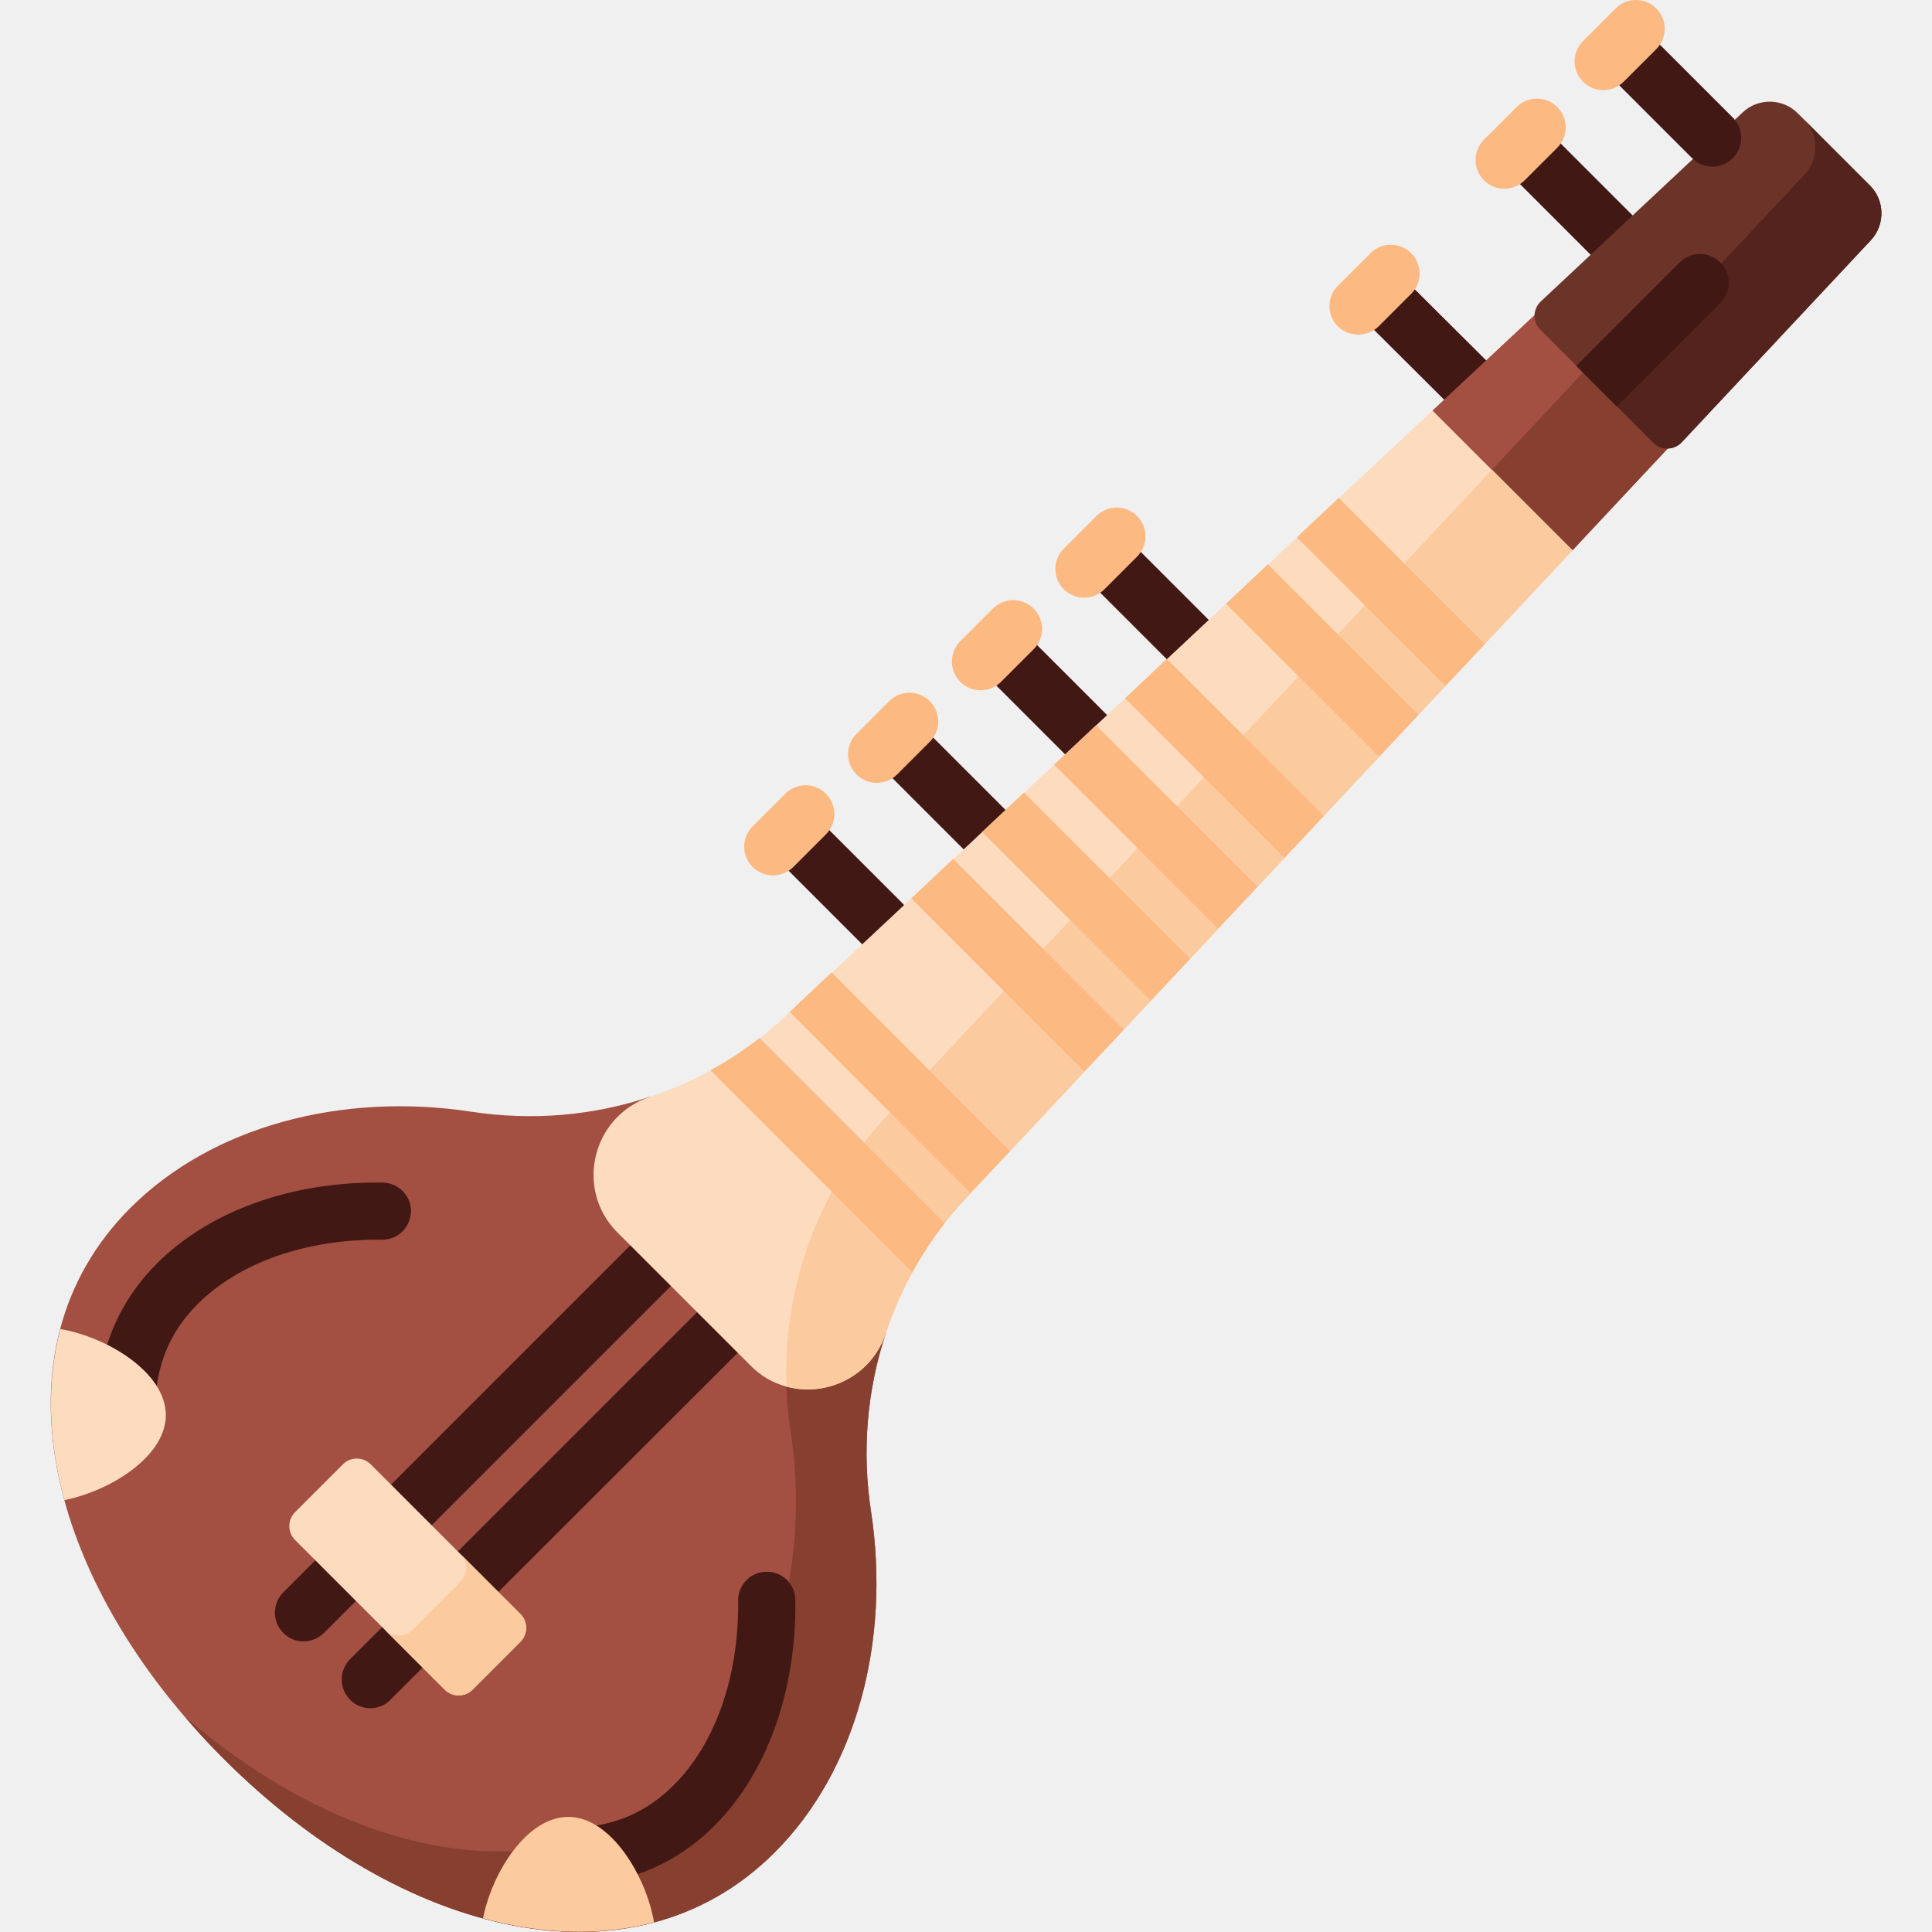
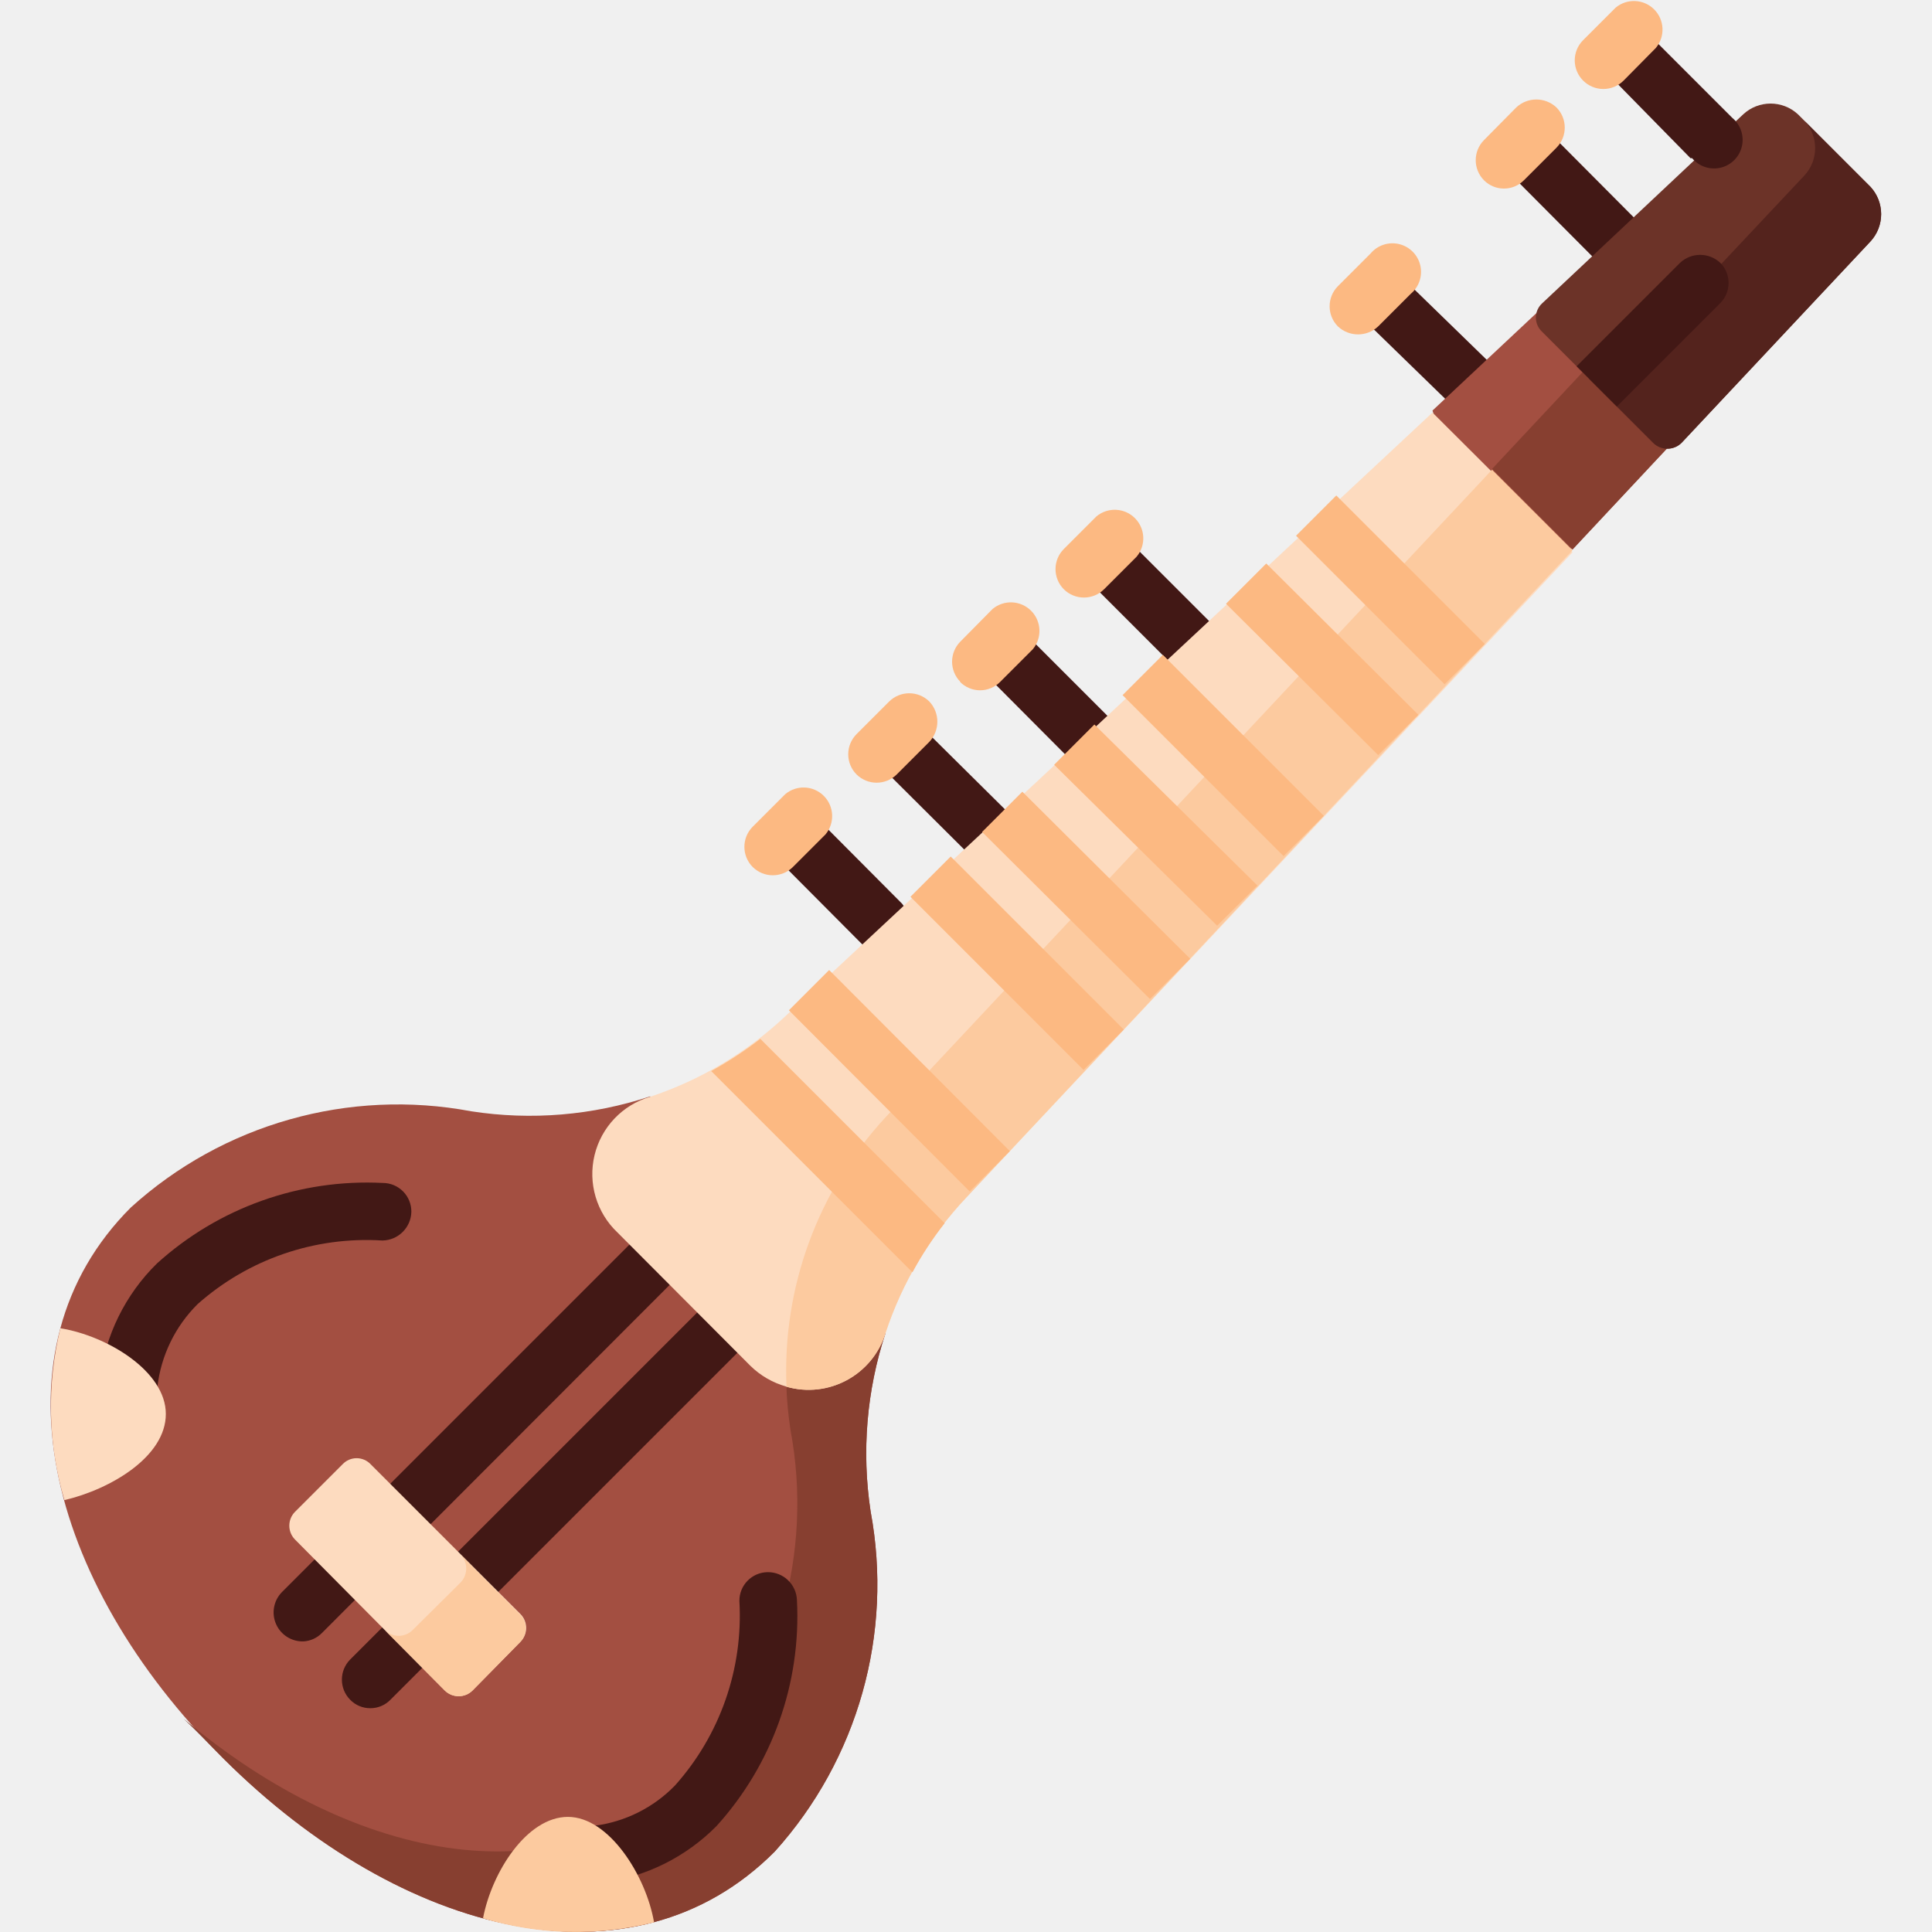
- <svg xmlns="http://www.w3.org/2000/svg" version="1.1" x="0px" y="0px" viewBox="0 0 48 48" style="enable-background:new 0 0 48 48;" xml:space="preserve">
-   <style type="text/css">
- 	.st0{fill:#F5DAA7;}
- 	.st1{fill:#EDC472;}
- 	.st2{fill:#BC9B5B;}
- 	.st3{fill:#9A6A53;}
- 	.st4{fill:#855B47;}
- 	.st5{fill:#F4E2C1;}
- 	.st6{fill:#F7F7F7;}
- 	.st7{fill:#C8C3CA;}
- 	.st8{fill:#B78C7A;}
- 	.st9{fill:#7A5341;}
- 	.st10{fill:#704C3B;}
- 	.st11{fill:#CF9875;}
- 	.st12{fill:#C7865B;}
- 	.st13{clip-path:url(#SVGID_3_);}
- 	.st14{clip-path:url(#SVGID_4_);fill:#FFFFFF;stroke:#231F20;stroke-miterlimit:10;}
- 	.st15{fill:#FFFFFF;stroke:#231F20;stroke-miterlimit:10;}
- 	.st16{fill:none;stroke:#000000;stroke-width:4.5;stroke-miterlimit:10;}
- 	.st17{fill:#463C4B;}
- 	.st18{fill:#555A6E;}
- 	.st19{fill:#F06423;}
- 	.st20{fill:#FAA51E;}
- 	.st21{fill:#D7E6F0;}
- 	.st22{fill:#DADADA;}
- 	.st23{fill:#C4C6C6;}
- 	.st24{fill:#EDEEEF;}
- 	.st25{fill:#797981;}
- 	.st26{fill:#5A5A63;}
- 	.st27{fill:#494951;}
- 	.st28{fill:#29BAED;}
- 	.st29{fill:#DD9554;}
- 	.st30{fill:#CC8244;}
- 	.st31{fill:#805333;}
- 	.st32{fill:#A56A43;}
- 	.st33{fill:#CB8252;}
- 	.st34{fill:#ECF0F1;}
- 	.st35{fill:#603E26;}
- 	.st36{fill:#F9EAB0;}
- 	.st37{fill:#F5EFCA;}
- 	.st38{fill:#464F5D;}
- 	.st39{fill:#F3D55B;}
- 	.st40{fill:#6F6571;}
- 	.st41{fill:#4B3F4E;}
- 	.st42{fill:#5D5360;}
- 	.st43{fill:#857E87;}
- 	.st44{fill:#ECEAEC;}
- 	.st45{fill:#DAD8DB;}
- 	.st46{fill:#B3E59F;}
- 	.st47{fill:#CCF49F;}
- 	.st48{fill:#792A47;}
- 	.st49{fill:#A62B38;}
- 	.st50{fill:#D22D28;}
- 	.st51{fill:#FF2F19;}
- 	.st52{fill:#FFFFFF;}
- 	.st53{fill:#202666;}
- 	.st54{fill:#FDE6BB;}
- 	.st55{fill:#FE501F;}
- 	.st56{fill:#FD7226;}
- 	.st57{fill:#FCCD76;}
- 	.st58{fill:#FB932C;}
- 	.st59{fill:#4D2857;}
- 	.st60{fill:#B19046;}
- 	.st61{fill:#F0C419;}
- 	.st62{fill:#24AE5F;}
- 	.st63{fill:#E64C3C;}
- 	.st64{fill:#3B97D3;}
- 	.st65{fill:#E74444;}
- 	.st66{fill:#CE3536;}
- 	.st67{fill:#D9DBDD;}
- 	.st68{fill:#E8EDF1;}
- 	.st69{fill:#F3DB70;}
- 	.st70{fill:#D5DAF3;}
- 	.st71{fill:#A2AEE6;}
- 	.st72{fill:#FFC344;}
- 	.st73{fill:#FFE177;}
- 	.st74{fill:#BEC6ED;}
- 	.st75{fill:#8795DE;}
- 	.st76{fill-rule:evenodd;clip-rule:evenodd;fill:#A46A5A;}
- 	.st77{fill-rule:evenodd;clip-rule:evenodd;fill:#845252;}
- 	.st78{fill-rule:evenodd;clip-rule:evenodd;fill:#FFD05B;}
- 	.st79{fill-rule:evenodd;clip-rule:evenodd;fill:#704242;}
- 	.st80{fill-rule:evenodd;clip-rule:evenodd;fill:#FFC244;}
- 	.st81{fill-rule:evenodd;clip-rule:evenodd;fill:#596C76;}
- 	.st82{fill-rule:evenodd;clip-rule:evenodd;fill:#465A61;}
- 	.st83{fill:#A46A5A;}
- 	.st84{fill:#607D8B;}
- 	.st85{fill:#9C27B0;}
- 	.st86{fill:#03A9F4;}
- 	.st87{fill:#8BC34A;}
- 	.st88{fill:#FFC107;}
- 	.st89{fill:#FF9800;}
- 	.st90{fill:#F44336;}
- 	.st91{fill:#D7CCC8;}
- 	.st92{fill:#F57C00;}
- 	.st93{fill:#F9BB4B;}
- 	.st94{fill:#FCF05A;}
- 	.st95{fill:#66342E;}
- 	.st96{fill:#D3843D;}
- 	.st97{fill:#704C55;}
- 	.st98{fill:#5A344B;}
- 	.st99{fill:#E63950;}
- 	.st100{fill:#EFE2DD;}
- 	.st101{fill:#FF435B;}
- 	.st102{fill:#FFF5F5;}
- 	.st103{fill:#9B786F;}
- 	.st104{fill:#925CB4;}
- 	.st105{fill:#814BA2;}
- 	.st106{fill:#6F3F8A;}
- 	.st107{fill:#FFD185;}
- 	.st108{fill:#FFBA48;}
- 	.st109{fill:#FF5A35;}
- 	.st110{fill:#FF7A3C;}
- 	.st111{fill:#FFE8C2;}
- 	.st112{fill:#4F4F4F;}
- 	.st113{fill:#FF3A2F;}
- 	.st114{fill:#353535;}
- 	.st115{fill:#FB4A59;}
- 	.st116{fill:#F82F40;}
- 	.st117{fill:#3F5959;}
- 	.st118{fill:#384848;}
- 	.st119{fill:#EFF5F6;}
- 	.st120{fill:#CBE5E7;}
- 	.st121{fill:#FCC16D;}
- 	.st122{fill:#FCB44D;}
- 	.st123{fill:#A66856;}
- 	.st124{fill:#735458;}
- 	.st125{fill:#FFDEA9;}
- 	.st126{fill:#5C4346;}
- 	.st127{fill:#8F5040;}
- 	.st128{fill:#595959;}
- 	.st129{fill:#7F221C;}
- 	.st130{fill:#913122;}
- 	.st131{fill:#FFEFB0;}
- 	.st132{fill:#DB2116;}
- 	.st133{fill:#883F2E;}
- 	.st134{fill:#A44F3E;}
- 	.st135{fill:#D8AA5E;}
- 	.st136{fill:#E9B665;}
- 	.st137{fill:#E19974;}
- 	.st138{fill:#FFEFD2;}
- 	.st139{fill:#D7D0D6;}
- 	.st140{fill:#E8AD8C;}
- 	.st141{fill:#6D3326;}
- 	.st142{fill:#BA5D4F;}
- 	.st143{fill:#F5A871;}
- 	.st144{fill:#E89A5E;}
- 	.st145{fill:#A34F41;}
- 	.st146{fill:#D68A5A;}
- 	.st147{fill:#FFE5C4;}
- 	.st148{fill:#FDD1A7;}
- 	.st149{fill:#873F30;}
- 	.st150{fill:#C86F5C;}
- 	.st151{fill:#6C3328;}
- 	.st152{fill:#54231D;}
- 	.st153{fill:#B5B1B3;}
- 	.st154{fill:#FEC93E;}
- 	.st155{fill:#EFB533;}
- 	.st156{fill:#F7A738;}
- 	.st157{fill:#EA952F;}
- 	.st158{fill:#FD6E2E;}
- 	.st159{fill:#EA551B;}
- 	.st160{fill:#F5A257;}
- 	.st161{fill:#DB8F52;}
- 	.st162{fill:#75360D;}
- 	.st163{fill:#FFBF7B;}
- 	.st164{fill:#00CCB2;}
- 	.st165{fill:#00AB94;}
- 	.st166{fill:#FEA832;}
- 	.st167{fill:#FF8700;}
- 	.st168{fill:#00EED0;}
- 	.st169{fill:#FFD400;}
- 	.st170{fill:#FDBF00;}
- 	.st171{fill:#08B865;}
- 	.st172{fill:#E41F2D;}
- 	.st173{fill:#FD4755;}
- 	.st174{fill:#FB2B3A;}
- 	.st175{fill:#FED2A4;}
- 	.st176{fill:#FFE5C2;}
- 	.st177{fill:#FFBD86;}
- 	.st178{fill:#FE99A0;}
- 	.st179{fill:#FD8087;}
- 	.st180{fill:#C57A44;}
- 	.st181{fill:#09A755;}
- 	.st182{fill:#FEDF30;}
- 	.st183{fill:#FED402;}
- 	.st184{fill:#FAC600;}
- 	.st185{fill:#46CC8D;}
- 	.st186{fill:#00C27A;}
- 	.st187{fill:#FE7701;}
- 	.st188{fill:#FE860A;}
- 	.st189{fill:#C41926;}
- 	.st190{fill:#E89C5D;}
- 	.st191{fill:#F4B37D;}
- 	.st192{fill:#E8626C;}
- 	.st193{fill:#40C6C2;}
- 	.st194{fill:#FFC999;}
- 	.st195{fill:#4A4A68;}
- 	.st196{fill:#333356;}
- 	.st197{fill:#EDEDED;}
- 	.st198{fill:#C9C9C9;}
- 	.st199{fill:#FF9900;}
- 	.st200{fill:#FFCE00;}
- 	.st201{fill:#FBBD00;}
- 	.st202{fill:#ED8100;}
- 	.st203{fill:#FFE431;}
- 	.st204{fill:#FF9F00;}
- 	.st205{fill:#FFE666;}
- 	.st206{fill:#FFBF00;}
- 	.st207{fill:#FCCD31;}
- 	.st208{fill:#F2B016;}
- 	.st209{fill:#4A4D4F;}
- 	.st210{fill:#D3CBC2;}
- 	.st211{fill:#6D7072;}
- 	.st212{fill:#BAAFA6;}
- 	.st213{fill:#888C8E;}
- 	.st214{fill:#B4B4B4;}
- 	.st215{fill:#FFE999;}
- 	.st216{fill:#FFCF3B;}
- 	.st217{fill:#C1C1C1;}
- 	.st218{fill:#FFBC19;}
- 	.st219{fill:#94E6FF;}
- 	.st220{fill:#315F83;}
- 	.st221{fill:#267EA8;}
- 	.st222{fill:#3B3F5F;}
- 	.st223{fill:#D8F2FB;}
- 	.st224{fill:#35495E;}
- 	.st225{fill:#556080;}
- 	.st226{fill:#E4C05C;}
- 	.st227{fill:#E4C05C;stroke:#E4C05C;stroke-width:2;stroke-linecap:round;stroke-linejoin:round;stroke-miterlimit:10;}
- 	.st228{fill:#B57F5F;}
- 	.st229{fill:#966A5B;}
- 	.st230{fill:#FFD15B;}
- 	.st231{fill:#A5C3DC;}
- 	.st232{fill:#8697CB;}
- 	.st233{fill:#E0E0E0;}
- 	.st234{fill:#CCCCCC;}
- 	.st235{fill:#8E8E8E;}
- 	.st236{fill:#A0A0A0;}
- 	.st237{fill:#E13732;}
- 	.st238{fill:#F05055;}
- 	.st239{fill:#D24605;}
- 	.st240{fill:#FFCE53;}
- 	.st241{fill:#FFB833;}
- 	.st242{fill:#4999D1;}
- 	.st243{fill:#43AAF0;}
- 	.st244{fill:#FF2E23;}
- 	.st245{fill:#FF4A26;}
- 	.st246{fill:#C6805D;}
- 	.st247{fill:#77CC7D;}
- 	.st248{fill:#52BD7E;}
- 	.st249{fill:#98DB7C;}
- 	.st250{fill:#D48C64;}
- 	.st251{fill:#FFD18D;}
- 	.st252{fill:#FBBD80;}
- 	.st253{fill:#F3B573;}
- 	.st254{fill:#434A54;}
- 	.st255{fill:#DA4453;}
- 	.st256{fill:#FFCE54;}
- 	.st257{fill:#ED5564;}
- 	.st258{fill-rule:evenodd;clip-rule:evenodd;fill:#4BC3EF;}
- 	.st259{fill-rule:evenodd;clip-rule:evenodd;fill:#1BADDE;}
- 	.st260{fill-rule:evenodd;clip-rule:evenodd;fill:#DBD8DB;}
- 	.st261{fill-rule:evenodd;clip-rule:evenodd;fill:#C9BFC8;}
- 	.st262{fill:#421815;}
- 	.st263{fill:#FCB982;}
- 	.st264{fill:#FDDBBF;}
- 	.st265{fill:#FCCA9F;}
- 	.st266{fill:#C6865C;}
- 	.st267{fill:#B16E3D;}
- 	.st268{fill:#454545;}
- 	.st269{fill:#EFECEF;}
- 	.st270{fill:#E2DFE2;}
- 	.st271{fill:#3F3736;}
- 	.st272{fill:#C4755B;}
- 	.st273{fill:#FFE3A1;}
- 	.st274{fill-rule:evenodd;clip-rule:evenodd;fill:#D48C64;}
- 	.st275{fill:#DBD8DB;}
- 	.st276{fill:#BB5D4C;}
- 	.st277{fill:#465A61;}
- 	.st278{fill:#596C76;}
- 	.st279{fill:#E5E1E5;}
- 	.st280{fill:#7A8C98;}
- 	.st281{fill:#FEDBA6;}
- 	.st282{fill:#EAB14D;}
- 	.st283{fill:#617881;}
- 	.st284{fill:#E28086;}
- 	.st285{fill:#DD636E;}
- 	.st286{fill:#FFE07D;}
- 	.st287{fill:#ECBE6B;}
- 	.st288{fill:#E9EDF5;}
- 	.st289{fill:#CDD2E1;}
- 	.st290{fill:#FFAA00;}
- 	.st291{fill:#FF9500;}
- 	.st292{fill:#555A65;}
- 	.st293{fill:#333940;}
- 	.st294{fill:#E6A373;}
- 	.st295{fill:#CC8552;}
- 	.st296{fill:#FFDF40;}
- 	.st297{fill:#FFBE40;}
- 	.st298{fill:#FF9F40;}
- 	.st299{fill:#F77E00;}
- 	.st300{fill:#FFF04A;}
- 	.st301{fill:#00DDC1;}
- 	.st302{fill:#A24603;}
- 	.st303{fill:#F2D813;}
- 	.st304{fill:#803602;}
- 	.st305{fill:#3A3A3A;}
- 	.st306{fill:#AFAFAF;}
- 	.st307{fill:#686868;}
- 	.st308{fill:#925A15;}
- 	.st309{fill:#F3F2F6;}
- 	.st310{fill:#BF7D5A;}
- 	.st311{fill:#AA6256;}
- 	.st312{fill:#894E46;}
- 	.st313{fill:#DBA660;}
- 	.st314{fill:#E49542;}
- 	.st315{fill:#F9EFDA;}
- 	.st316{fill:#756E78;}
- 	.st317{fill:#665E66;}
- 	.st318{fill:#F9F6F9;}
- 	.st319{fill:#BC6C59;}
- 	.st320{fill:#994B39;}
- 	.st321{fill:#FEEC96;}
- 	.st322{fill:#F5DB64;}
- 	.st323{fill:#5D5E69;}
- 	.st324{fill:#FFE09F;}
- 	.st325{fill:#ECBD83;}
- 	.st326{fill:#F6D190;}
- 	.st327{fill:#FF8086;}
- 	.st328{fill:#E5646E;}
- 	.st329{fill:#357DA3;}
- 	.st330{fill:#F48A3B;}
- 	.st331{fill:#FFC233;}
- 	.st332{fill:#CDDEE0;}
- 	.st333{fill:#C8C5C9;}
- 	.st334{fill:#785353;}
- 	.st335{fill:#6E4848;}
- 	.st336{fill:#B7E4F8;}
- 	.st337{fill:#93D6F4;}
- 	.st338{fill:#DBF1FB;}
- 	.st339{fill:#8DCAFC;}
- 	.st340{fill:#64B9FC;}
- 	.st341{fill:#C4E1FF;}
- 	.st342{fill:#B5DBFD;}
- 	.st343{fill:#FEE7C9;}
- 	.st344{fill:#FFD496;}
- 	.st345{fill:#A3E440;}
- 	.st346{fill:#99D53B;}
- 	.st347{fill:#BCEA73;}
- 	.st348{fill:#C76D3D;}
- 	.st349{fill:#AA5E33;}
- 	.st350{fill:#D67F4F;}
- 	.st351{fill:#8DC637;}
- 	.st352{fill:#A79BA7;}
- 	.st353{fill:#7A6D79;}
- 	.st354{fill:#C4E2FF;}
- 	.st355{fill:#60B7FF;}
- 	.st356{fill:#B3DAFE;}
- 	.st357{fill:#F3F0F3;}
- 	.st358{fill:#EFEDEF;}
- 	.st359{fill:#CBC4CC;}
- 	.st360{fill:#26A6FE;}
- 	.st361{fill:#D2555A;}
- 	.st362{fill:#FF6464;}
- 	.st363{fill:#D7DEED;}
- 	.st364{fill:#B8BFD4;}
- 	.st365{fill:#959CB3;}
- 	.st366{fill:#F8C460;}
- 	.st367{fill:#FAAF42;}
- 	.st368{fill:#7A838B;}
- 	.st369{fill:#5D6972;}
- 	.st370{fill:#A7D0E1;}
- 	.st371{fill:#80BBCE;}
- 	.st372{fill:#FFD8CA;}
- 	.st373{fill:#FFBFAE;}
- 	.st374{fill:#FFE5D8;}
- 	.st375{fill:#E5EEF9;}
- 	.st376{fill:#56595E;}
- 	.st377{fill:#7F8284;}
- 	.st378{fill:#A5A5A4;}
- 	.st379{fill:#95A5A5;}
- 	.st380{fill:#BDC3C7;}
- 	.st381{fill:#7F8C8D;}
- </style>
-   <g id="Acoustic_Grand_Keyboard">
-     <g>
-       <g>
-         <path class="st145" d="M22.01,33.12c-0.47,1.41-0.6,2.93-0.37,4.43c0.49,3.21-0.36,6.44-2.39,8.47     c-3.52,3.52-9.27,2.1-13.69-2.32c-4.42-4.42-5.84-10.17-2.32-13.69c2.03-2.03,5.25-2.88,8.47-2.39c1.51,0.23,3.03,0.1,4.43-0.37     l3.76,1.6L22.01,33.12z" />
-         <g>
-           <path class="st262" d="M21.41,23.45l-2.16-2.16c-0.28-0.28-0.28-0.73,0-1.01s0.73-0.28,1.01,0l2.16,2.16      c0.28,0.28,0.28,0.73,0,1.01C22.15,23.73,21.69,23.73,21.41,23.45z" />
-         </g>
-         <g>
-           <path class="st263" d="M18.7,21.54c-0.28-0.28-0.28-0.73,0-1.01l0.81-0.81c0.28-0.28,0.73-0.28,1.01,0      c0.28,0.28,0.28,0.73,0,1.01l-0.81,0.81C19.43,21.82,18.98,21.82,18.7,21.54z" />
-         </g>
-         <g>
-           <path class="st262" d="M23.99,21.15l-2.16-2.16c-0.28-0.28-0.28-0.73,0-1.01c0.28-0.28,0.73-0.28,1.01,0L25,20.14      c0.28,0.28,0.28,0.73,0,1.01S24.27,21.43,23.99,21.15L23.99,21.15z" />
-         </g>
-         <g>
-           <path class="st263" d="M21.28,19.24c-0.28-0.28-0.28-0.73,0-1.01l0.81-0.81c0.28-0.28,0.73-0.28,1.01,0      c0.28,0.28,0.28,0.73,0,1.01l-0.81,0.81C22.01,19.52,21.56,19.52,21.28,19.24L21.28,19.24z" />
-         </g>
-         <g>
-           <path class="st262" d="M26.57,18.85l-2.16-2.16c-0.28-0.28-0.28-0.73,0-1.01c0.28-0.28,0.73-0.28,1.01,0l2.16,2.16      c0.28,0.28,0.28,0.73,0,1.01S26.85,19.12,26.57,18.85z" />
-         </g>
-         <g>
-           <path class="st263" d="M23.86,16.94c-0.28-0.28-0.28-0.73,0-1.01l0.81-0.81c0.28-0.28,0.73-0.28,1.01,0      c0.28,0.28,0.28,0.73,0,1.01l-0.81,0.81C24.59,17.22,24.13,17.22,23.86,16.94L23.86,16.94z" />
-         </g>
-         <g>
-           <path class="st262" d="M29.15,16.54l-2.16-2.16c-0.28-0.28-0.28-0.73,0-1.01c0.28-0.28,0.73-0.28,1.01,0l2.16,2.16      c0.28,0.28,0.28,0.73,0,1.01C29.88,16.82,29.43,16.82,29.15,16.54L29.15,16.54z" />
-         </g>
-         <g>
-           <path class="st263" d="M26.43,14.64c-0.28-0.28-0.28-0.73,0-1.01l0.81-0.81c0.28-0.28,0.73-0.28,1.01,0      c0.28,0.28,0.28,0.73,0,1.01l-0.81,0.81C27.16,14.92,26.71,14.92,26.43,14.64L26.43,14.64z" />
-         </g>
-         <g>
-           <path class="st262" d="M35.96,10.01L33.8,7.86c-0.28-0.28-0.28-0.73,0-1.01c0.28-0.28,0.73-0.28,1.01,0L36.97,9      c0.28,0.28,0.28,0.73,0,1.01C36.69,10.29,36.24,10.29,35.96,10.01z" />
-         </g>
-         <g>
-           <path class="st263" d="M33.24,8.11c-0.28-0.28-0.28-0.73,0-1.01l0.81-0.81c0.28-0.28,0.73-0.28,1.01,0s0.28,0.73,0,1.01      l-0.81,0.81C33.97,8.38,33.52,8.38,33.24,8.11z" />
-         </g>
-         <g>
-           <path class="st262" d="M39.58,6.39l-2.16-2.16c-0.28-0.28-0.28-0.73,0-1.01c0.28-0.28,0.73-0.28,1.01,0l2.16,2.16      c0.28,0.28,0.28,0.73,0,1.01C40.31,6.67,39.86,6.67,39.58,6.39z" />
-         </g>
-         <g>
-           <path class="st263" d="M36.87,4.48c-0.28-0.28-0.28-0.73,0-1.01l0.81-0.81c0.28-0.28,0.73-0.28,1.01,0s0.28,0.73,0,1.01      l-0.81,0.81C37.6,4.76,37.14,4.76,36.87,4.48z" />
-         </g>
-         <path class="st145" d="M43.42,9.02l-4.35,4.65l-2.77-1.23l-0.71-2.24l4.65-4.35c0.39-0.36,0.99-0.35,1.36,0.02l1.8,1.8     C43.77,8.03,43.78,8.64,43.42,9.02z" />
-         <path class="st149" d="M22.01,33.12c-0.47,1.41-0.6,2.93-0.37,4.43c0.49,3.21-0.36,6.44-2.39,8.47     c-3.52,3.52-9.27,2.1-13.69-2.32c-0.34-0.34-0.66-0.68-0.96-1.04c4.25,3.65,9.4,4.61,12.65,1.35c2.03-2.03,2.88-5.25,2.39-8.47     c-0.23-1.51-0.1-3.03,0.37-4.43L22.01,33.12z" />
-         <g>
-           <path class="st262" d="M7.54,40.78c-0.18,0-0.37-0.07-0.5-0.21c-0.28-0.28-0.28-0.73,0-1.01l9.16-9.16      c0.28-0.28,0.73-0.28,1.01,0c0.28,0.28,0.28,0.73,0,1.01l-9.16,9.16C7.9,40.71,7.72,40.78,7.54,40.78z" />
-         </g>
-         <g>
-           <path class="st262" d="M9.2,42.44c-0.18,0-0.37-0.07-0.5-0.21c-0.28-0.28-0.28-0.73,0-1.01l9.16-9.16      c0.28-0.28,0.73-0.28,1.01,0c0.28,0.28,0.28,0.73,0,1.01L9.7,42.23C9.57,42.37,9.38,42.44,9.2,42.44z" />
-         </g>
-         <path class="st149" d="M43.42,9.02l-4.35,4.65l-2-2l4.35-4.65c0.33-0.35,0.35-0.88,0.07-1.25c0.04,0.03,0.07,0.06,0.11,0.09     l1.79,1.79C43.77,8.03,43.78,8.64,43.42,9.02z" />
-         <g>
-           <path class="st262" d="M14.89,46.78c-0.34,0-0.65-0.25-0.7-0.6c-0.06-0.39,0.2-0.75,0.59-0.82c0.76-0.12,1.4-0.45,1.96-1.01      c1.04-1.04,1.62-2.71,1.6-4.58c-0.01-0.39,0.31-0.72,0.7-0.72c0.39-0.01,0.72,0.31,0.72,0.7c0.03,2.25-0.7,4.3-2.01,5.61      c-0.77,0.77-1.69,1.24-2.74,1.41C14.96,46.78,14.92,46.78,14.89,46.78L14.89,46.78z" />
-         </g>
-         <g>
-           <path class="st262" d="M3.18,35.08c-0.03,0-0.06,0-0.1-0.01c-0.39-0.05-0.67-0.41-0.61-0.8c0.15-1.11,0.63-2.08,1.43-2.88      c1.31-1.31,3.35-2.04,5.61-2.01c0.39,0.01,0.71,0.33,0.7,0.72c-0.01,0.39-0.32,0.7-0.71,0.7c0,0-0.01,0-0.01,0      c-1.87-0.02-3.54,0.56-4.58,1.6C4.33,32.98,4,33.65,3.89,34.46C3.84,34.82,3.54,35.08,3.18,35.08z" />
-         </g>
-         <path class="st264" d="M1.6,37.27c-0.4-1.47-0.45-2.92-0.1-4.25c1.17,0.2,2.62,1.08,2.62,2.14C4.12,36.18,2.75,37.04,1.6,37.27z" />
-         <path class="st265" d="M16.25,47.76c-1.33,0.35-2.78,0.3-4.25-0.1c0.23-1.15,1.09-2.52,2.12-2.52     C15.17,45.14,16.05,46.6,16.25,47.76z" />
-         <path class="st264" d="M19.54,34.45c-0.33-0.09-0.64-0.26-0.9-0.53l-3.3-3.3c-1.07-1.07-0.63-2.89,0.81-3.37     c1.24-0.41,2.38-1.08,3.36-2L35.59,10.2l3.48,3.48L24.01,29.76c-0.92,0.98-1.59,2.13-2,3.36C21.65,34.2,20.53,34.72,19.54,34.45     L19.54,34.45z" />
-         <path class="st265" d="M19.54,34.45c-0.09-2.46,0.77-4.87,2.47-6.7l15.06-16.08l2,2L24.01,29.76c-0.92,0.98-1.59,2.13-2,3.36     C21.65,34.2,20.53,34.72,19.54,34.45L19.54,34.45z" />
-         <path class="st151" d="M41.78,10.99l4.7-5.02c0.36-0.39,0.35-0.99-0.02-1.36l-1.8-1.8c-0.37-0.37-0.98-0.38-1.36-0.02l-5.02,4.7     c-0.2,0.19-0.21,0.51-0.01,0.7L41.07,11C41.27,11.19,41.59,11.19,41.78,10.99z" />
-         <path class="st152" d="M41.78,10.99c-0.19,0.2-0.51,0.21-0.7,0.01l-1.64-1.64c0.2,0.2,0.51,0.19,0.7-0.01l4.7-5.02     c0.36-0.39,0.35-0.99-0.02-1.36l1.64,1.64c0.37,0.37,0.38,0.98,0.02,1.36L41.78,10.99z" />
-         <g>
-           <path class="st263" d="M35.24,17.76l-0.98,1.04l-3.8-3.8l1.04-0.98L35.24,17.76z" />
-         </g>
-         <g>
-           <path class="st263" d="M36.89,16l-0.98,1.04l-3.69-3.69l1.04-0.98L36.89,16z" />
-         </g>
-         <g>
-           <path class="st263" d="M23.47,30.39c-0.3,0.39-0.57,0.79-0.8,1.22l-5.02-5.02c0.43-0.23,0.83-0.5,1.22-0.8L23.47,30.39z" />
-         </g>
-         <g>
-           <path class="st263" d="M25.09,28.6l-0.98,1.04l-4.49-4.5l1.04-0.98L25.09,28.6z" />
-         </g>
-         <g>
-           <path class="st263" d="M31.24,22.03l-0.98,1.04L26.19,19l1.04-0.98L31.24,22.03z" />
-         </g>
-         <g>
-           <path class="st263" d="M32.89,20.27l-0.98,1.04l-3.96-3.96l1.04-0.98L32.89,20.27z" />
-         </g>
-         <g>
-           <path class="st263" d="M27.92,25.58l-0.98,1.04l-4.3-4.3l1.04-0.98L27.92,25.58z" />
-         </g>
-         <g>
-           <path class="st263" d="M29.57,23.82l-0.98,1.04l-4.19-4.19l1.04-0.98L29.57,23.82z" />
-         </g>
-         <g>
-           <path class="st262" d="M42.04,3.93l-2.16-2.16c-0.28-0.28-0.28-0.73,0-1.01c0.28-0.28,0.73-0.28,1.01,0l2.16,2.16      c0.28,0.28,0.28,0.73,0,1.01C42.77,4.21,42.32,4.21,42.04,3.93z" />
-         </g>
-         <g>
-           <path class="st263" d="M39.33,2.03c-0.28-0.28-0.28-0.73,0-1.01l0.81-0.81c0.28-0.28,0.73-0.28,1.01,0      c0.28,0.28,0.28,0.73,0,1.01l-0.81,0.81C40.06,2.31,39.61,2.31,39.33,2.03z" />
-         </g>
-         <g>
-           <path class="st262" d="M42.74,7.53l-2.57,2.57l-1.01-1.01l2.57-2.57c0.28-0.28,0.73-0.28,1.01,0      C43.02,6.8,43.02,7.25,42.74,7.53z" />
-         </g>
-         <path class="st264" d="M11.05,41.98l-3.72-3.72c-0.19-0.19-0.19-0.5,0-0.69l1.19-1.19c0.19-0.19,0.5-0.19,0.69,0l3.72,3.72     c0.19,0.19,0.19,0.5,0,0.69l-1.19,1.19C11.55,42.17,11.24,42.17,11.05,41.98z" />
-         <path class="st265" d="M12.93,40.79l-1.19,1.19c-0.19,0.19-0.5,0.19-0.69,0l-1.49-1.49c0.19,0.19,0.5,0.19,0.69,0l1.19-1.19     c0.19-0.19,0.19-0.5,0-0.69l1.49,1.49C13.12,40.29,13.12,40.6,12.93,40.79z" />
-       </g>
-     </g>
-   </g>
-   <g id="Layer_2">
- </g>
+ <svg xmlns="http://www.w3.org/2000/svg" id="Acoustic_Grand_Keyboard" data-name="Acoustic Grand Keyboard" viewBox="0 0 48 48">
+   <defs>
+     <style>.cls-1{fill:#a34f41;}.cls-2{fill:#421815;}.cls-3{fill:#fcb982;}.cls-4{fill:#873f30;}.cls-5{fill:#fddbbf;}.cls-6{fill:#fcca9f;}.cls-7{fill:#6c3328;}.cls-8{fill:#54231d;}</style>
+   </defs>
+   <path class="cls-1" d="M22,33.12a9.58,9.58,0,0,0-.37,4.43A9.91,9.91,0,0,1,19.25,46C15.73,49.54,10,48.12,5.56,43.7S-.28,33.53,3.25,30a9.87,9.87,0,0,1,8.46-2.39,9.51,9.51,0,0,0,4.44-.37l3.76,1.61Z" />
+   <path class="cls-2" d="M21.41,23.45l-2.15-2.16a.71.71,0,0,1,1-1l2.15,2.16a.71.71,0,0,1-1,1Z" />
+   <path class="cls-3" d="M18.7,21.54a.71.71,0,0,1,0-1l.81-.81a.71.71,0,0,1,1,1l-.81.81A.71.71,0,0,1,18.7,21.54Z" />
+   <path class="cls-2" d="M24,21.15,21.84,19a.71.71,0,1,1,1-1L25,20.14a.71.71,0,0,1-1,1Z" />
+   <path class="cls-3" d="M21.28,19.24a.71.71,0,0,1,0-1l.81-.81a.71.71,0,0,1,1,0,.73.73,0,0,1,0,1l-.81.81a.71.71,0,0,1-1,0Z" />
+   <path class="cls-2" d="M26.57,18.85l-2.15-2.16a.71.71,0,0,1,0-1,.7.7,0,0,1,1,0l2.16,2.16a.71.71,0,0,1,0,1A.73.73,0,0,1,26.57,18.85Z" />
+   <path class="cls-3" d="M23.86,16.94a.71.71,0,0,1,0-1l.8-.81a.71.71,0,0,1,1,1l-.81.81a.7.7,0,0,1-1,0Z" />
+   <path class="cls-2" d="M29.15,16.54,27,14.39a.73.73,0,0,1,0-1,.71.71,0,0,1,1,0l2.16,2.16a.7.7,0,0,1,0,1,.71.71,0,0,1-1,0Z" />
+   <path class="cls-3" d="M26.43,14.64a.71.71,0,0,1,0-1l.81-.81a.71.71,0,0,1,1,1l-.81.81a.71.71,0,0,1-1,0Z" />
+   <path class="cls-2" d="M36,10,33.8,7.86a.71.71,0,0,1,1-1L37,9a.71.71,0,1,1-1,1Z" />
+   <path class="cls-3" d="M33.24,8.11a.71.71,0,0,1,0-1l.81-.81a.71.71,0,1,1,1,1l-.81.81A.73.73,0,0,1,33.24,8.11Z" />
+   <path class="cls-2" d="M39.58,6.39,37.43,4.23a.71.71,0,0,1,0-1,.73.73,0,0,1,1,0l2.15,2.16a.71.71,0,0,1-1,1Z" />
+   <path class="cls-3" d="M36.87,4.48a.71.71,0,0,1,0-1l.8-.81a.73.73,0,0,1,1,0,.71.71,0,0,1,0,1l-.81.81A.7.7,0,0,1,36.87,4.48Z" />
+   <path class="cls-1" d="M43.42,9l-4.35,4.65L36.3,12.44l-.71-2.24,4.65-4.36a1,1,0,0,1,1.36,0l1.8,1.8A1,1,0,0,1,43.42,9Z" />
+   <path class="cls-4" d="M22,33.12a9.58,9.58,0,0,0-.37,4.43A9.91,9.91,0,0,1,19.25,46C15.73,49.54,10,48.12,5.56,43.7c-.34-.34-.66-.68-1-1C8.85,46.31,14,47.27,17.25,44a9.91,9.91,0,0,0,2.39-8.47A9.58,9.58,0,0,1,20,31.12Z" />
+   <path class="cls-2" d="M7.54,40.78A.72.72,0,0,1,7,39.56l9.16-9.16a.71.71,0,0,1,1,1L8,40.57A.7.7,0,0,1,7.54,40.78Z" />
+   <path class="cls-2" d="M9.2,42.44a.69.69,0,0,1-.5-.21.71.71,0,0,1,0-1l9.16-9.16a.7.7,0,0,1,1,0,.71.71,0,0,1,0,1L9.7,42.23A.69.69,0,0,1,9.2,42.44Z" />
+   <path class="cls-4" d="M43.42,9l-4.35,4.65-2-2L41.42,7a1,1,0,0,0,.08-1.25l.1.09,1.8,1.8A1,1,0,0,1,43.42,9Z" />
+   <path class="cls-2" d="M14.89,46.78a.71.71,0,0,1-.12-1.42,3.39,3.39,0,0,0,2-1,6.33,6.33,0,0,0,1.6-4.58.71.71,0,0,1,.7-.72.72.72,0,0,1,.73.7,7.76,7.76,0,0,1-2,5.61A4.88,4.88,0,0,1,15,46.77Z" />
+   <path class="cls-2" d="M3.18,35.08H3.09a.7.7,0,0,1-.61-.8A4.85,4.85,0,0,1,3.9,31.39a7.77,7.77,0,0,1,5.61-2,.71.71,0,0,1,.71.72.73.73,0,0,1-.72.71h0A6.32,6.32,0,0,0,4.91,32.4a3.46,3.46,0,0,0-1,2.06A.71.71,0,0,1,3.18,35.08Z" />
+   <path class="cls-5" d="M1.6,37.27A8.21,8.21,0,0,1,1.5,33c1.17.19,2.62,1.07,2.62,2.13S2.75,37,1.6,37.27Z" />
+   <path class="cls-6" d="M16.25,47.76a8,8,0,0,1-4.25-.1c.22-1.15,1.09-2.52,2.11-2.52S16.05,46.6,16.25,47.76Z" />
+   <path class="cls-5" d="M19.54,34.45a2.06,2.06,0,0,1-.9-.52l-3.3-3.31a2,2,0,0,1,.81-3.37,9.11,9.11,0,0,0,3.36-2l16.08-15,3.48,3.47L24,29.76a9,9,0,0,0-2,3.36,2,2,0,0,1-2.47,1.33Z" />
+   <path class="cls-6" d="M19.54,34.45A9.27,9.27,0,0,1,22,27.76L37.07,11.67l2,2L24,29.76a9,9,0,0,0-2,3.36,2,2,0,0,1-2.47,1.33Z" />
+   <path class="cls-7" d="M41.78,11l4.69-5a1,1,0,0,0,0-1.36l-1.8-1.8a1,1,0,0,0-1.36,0l-5,4.7a.48.48,0,0,0,0,.7L41.07,11A.5.5,0,0,0,41.78,11Z" />
+   <path class="cls-8" d="M41.78,11a.5.5,0,0,1-.71,0L39.43,9.36a.48.48,0,0,0,.7,0l4.7-5a1,1,0,0,0,0-1.36l1.64,1.64a1,1,0,0,1,0,1.36Z" />
+   <path class="cls-3" d="M35.24,17.76l-1,1L30.46,15l1-1Z" />
+   <path class="cls-3" d="M36.89,16l-1,1-3.69-3.69,1-1Z" />
+   <path class="cls-3" d="M23.47,30.39a8.53,8.53,0,0,0-.8,1.22l-5-5a9.47,9.47,0,0,0,1.22-.8Z" />
+   <path class="cls-3" d="M25.09,28.6l-1,1-4.49-4.5,1-1Z" />
+   <path class="cls-3" d="M31.24,22l-1,1L26.19,19l1-1Z" />
+   <path class="cls-3" d="M32.89,20.27l-1,1-4-4,1-1Z" />
+   <path class="cls-3" d="M27.92,25.58l-1,1-4.3-4.3,1-1Z" />
+   <path class="cls-3" d="M29.57,23.82l-1,1L24.4,20.67l1-1Z" />
+   <path class="cls-2" d="M42,3.93,39.89,1.78a.71.71,0,1,1,1-1l2.15,2.15a.71.71,0,1,1-1,1Z" />
+   <path class="cls-3" d="M39.33,2a.71.71,0,0,1,0-1l.81-.81a.71.71,0,0,1,1,1L40.34,2A.71.71,0,0,1,39.33,2Z" />
+   <path class="cls-2" d="M42.74,7.53,40.17,10.1l-1-1,2.57-2.57a.73.73,0,0,1,1,0A.71.71,0,0,1,42.74,7.53Z" />
+   <path class="cls-5" d="M11.05,42,7.33,38.25a.49.49,0,0,1,0-.69l1.18-1.18a.48.48,0,0,1,.7,0l3.72,3.72a.49.49,0,0,1,0,.69L11.74,42A.49.49,0,0,1,11.05,42Z" />
+   <path class="cls-6" d="M12.93,40.79,11.74,42a.49.49,0,0,1-.69,0l-1.49-1.5a.49.49,0,0,0,.69,0l1.19-1.18a.5.5,0,0,0,0-.7l1.49,1.5A.49.49,0,0,1,12.93,40.79Z" />
</svg>
